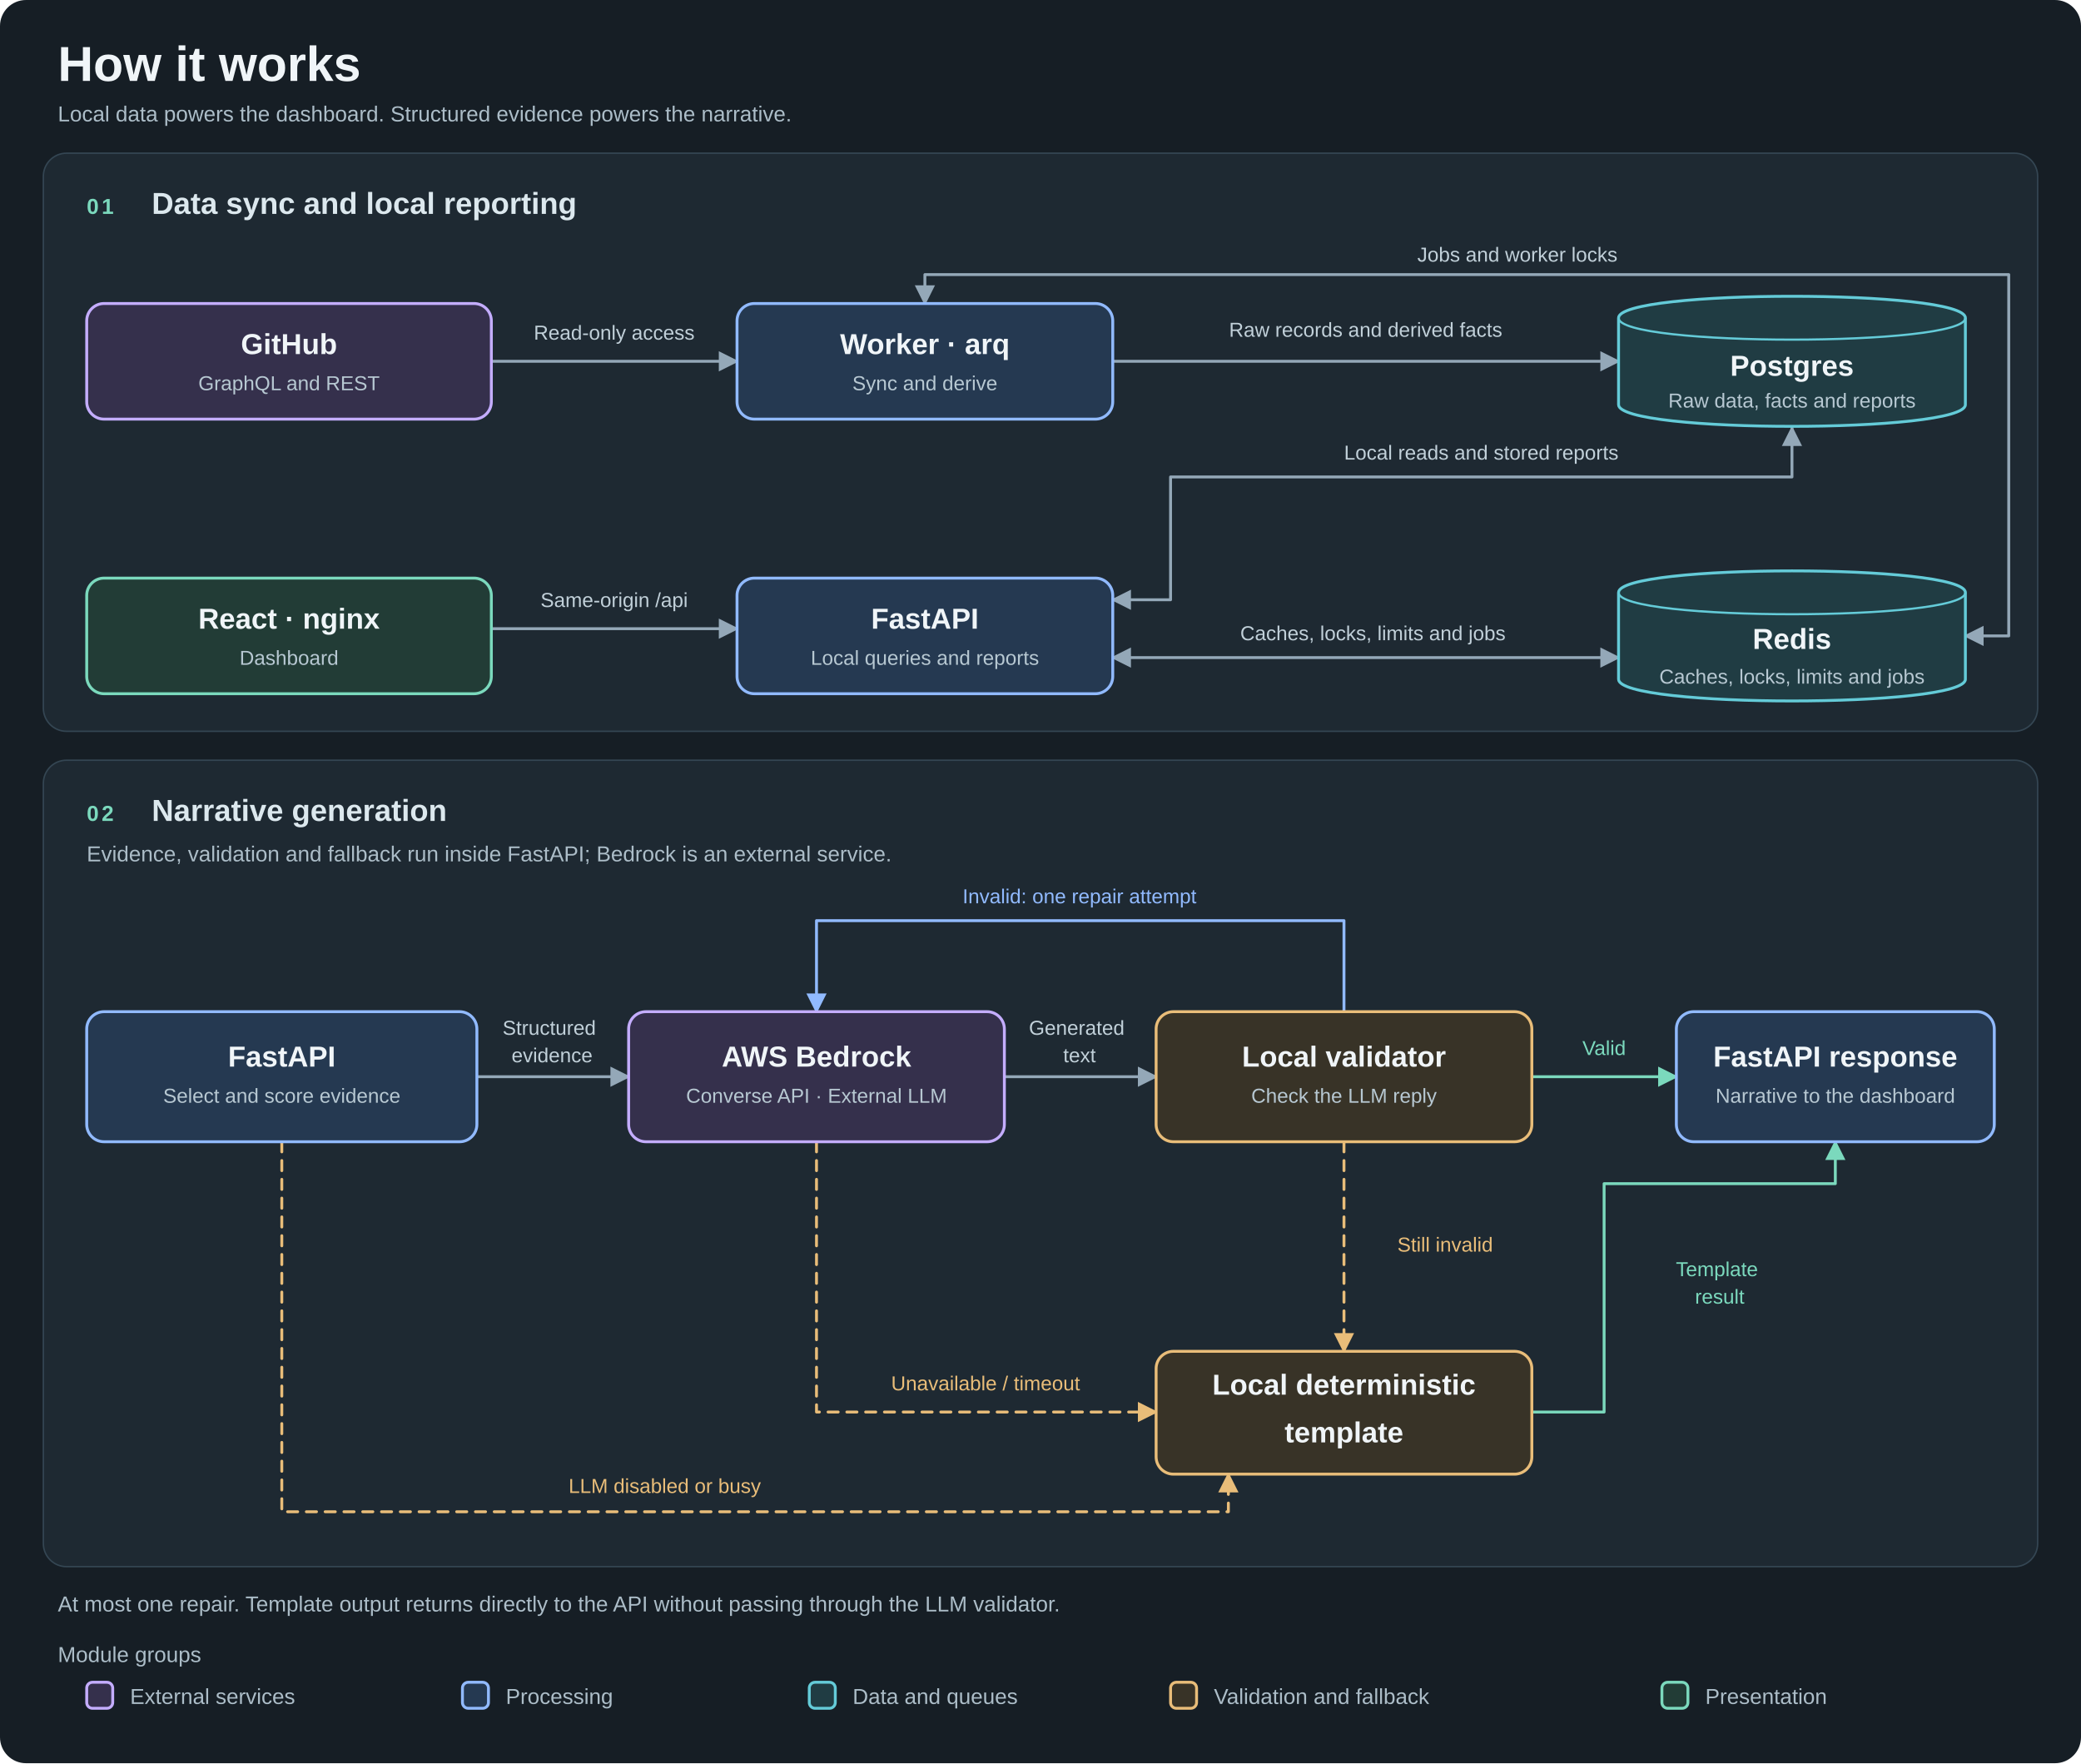
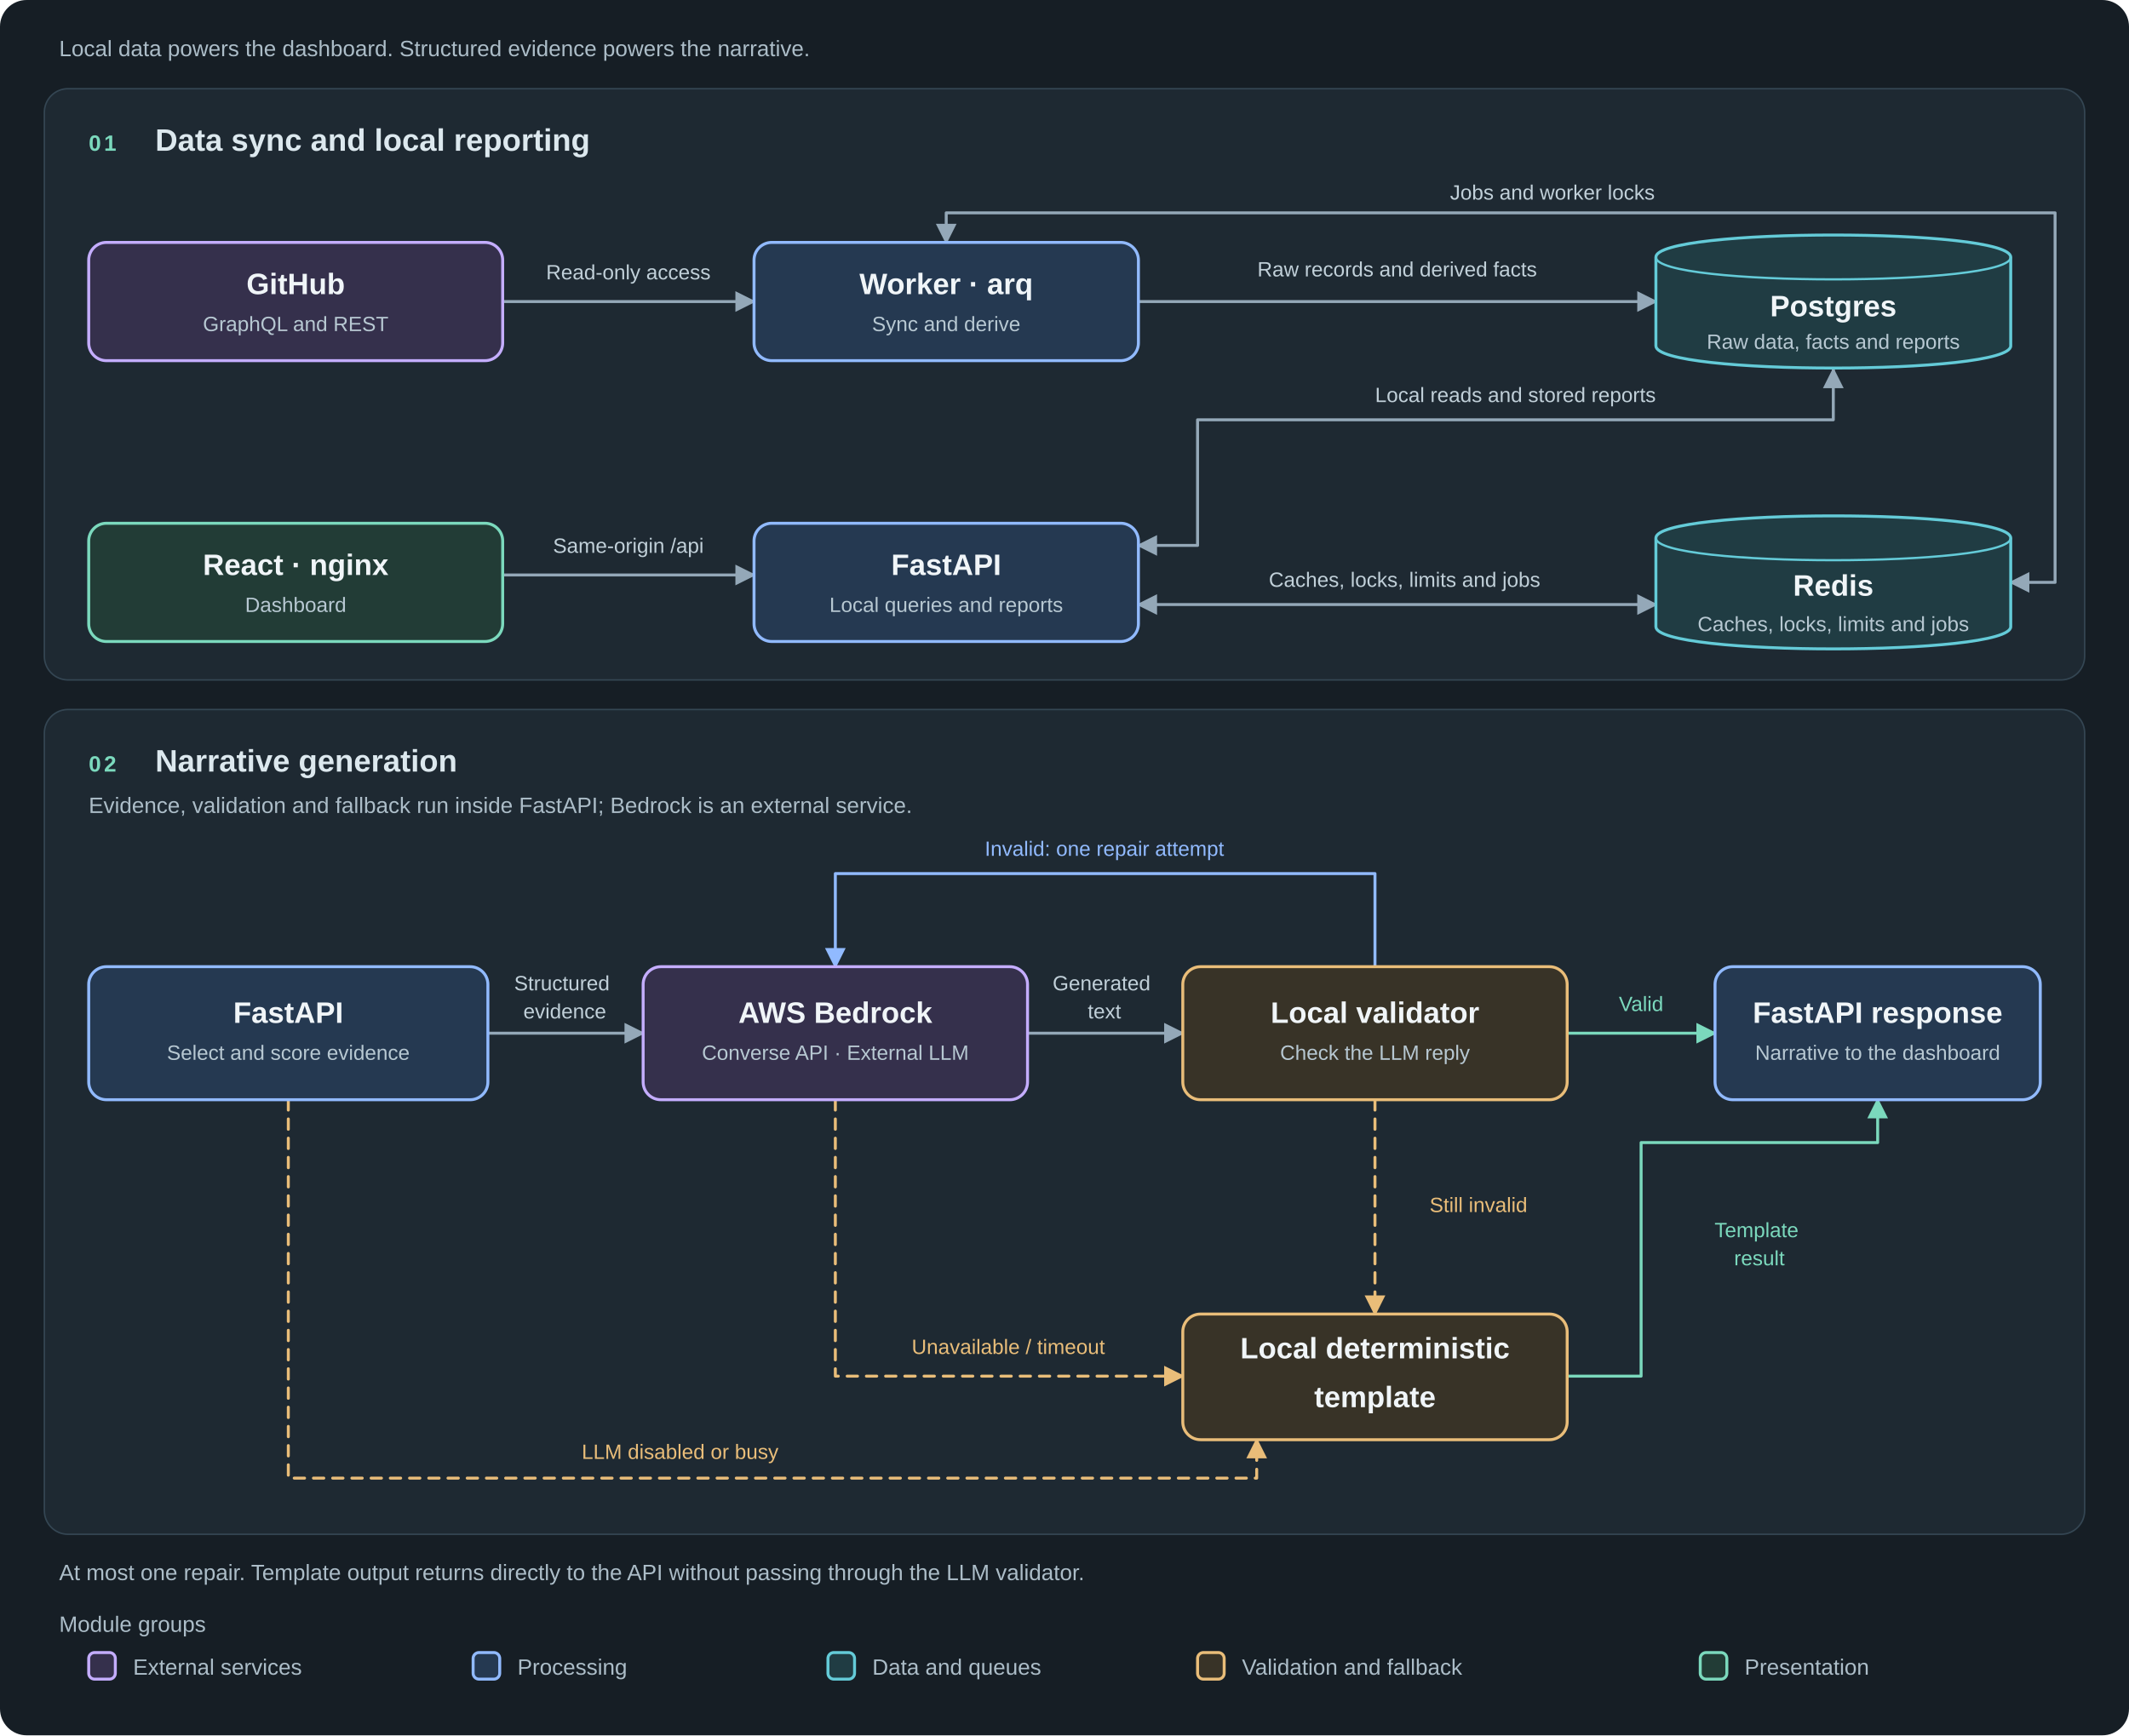
- <svg xmlns="http://www.w3.org/2000/svg" width="1440" height="1220" viewBox="0 0 1440 1220" role="img" aria-labelledby="title description">
+ <svg xmlns="http://www.w3.org/2000/svg" width="1440" height="1174" viewBox="0 46 1440 1174" role="img" aria-labelledby="title description">
  <defs>
    <marker id="arrow" viewBox="0 0 10 10" refX="9" refY="5" markerWidth="7" markerHeight="7" orient="auto-start-reverse">
      <path d="M 0 0 L 10 5 L 0 10 Z" fill="#94a8b8" />
    </marker>
    <marker id="success-arrow" viewBox="0 0 10 10" refX="9" refY="5" markerWidth="7" markerHeight="7" orient="auto-start-reverse">
      <path d="M 0 0 L 10 5 L 0 10 Z" fill="#7bd9bd" />
    </marker>
    <marker id="repair-arrow" viewBox="0 0 10 10" refX="9" refY="5" markerWidth="7" markerHeight="7" orient="auto-start-reverse">
      <path d="M 0 0 L 10 5 L 0 10 Z" fill="#91baff" />
    </marker>
    <marker id="fallback-arrow" viewBox="0 0 10 10" refX="9" refY="5" markerWidth="7" markerHeight="7" orient="auto-start-reverse">
      <path d="M 0 0 L 10 5 L 0 10 Z" fill="#e9bd79" />
    </marker>
    <style>
      text { font-family: "Segoe UI", Arial, sans-serif; }
-       .heading { fill: #f0f5f8; font-size: 34px; font-weight: 650; }
      .section { fill: #dce8ee; font-size: 21px; font-weight: 600; }
      .number { fill: #7bd9bd; font-size: 15px; font-weight: 700; letter-spacing: 2px; }
      .muted { fill: #acbdc8; font-size: 15px; }
      .node { fill: #26333e; stroke: #587080; stroke-width: 1.5; }
      .external { fill: #35304c; stroke: #c4adff; stroke-width: 2; }
      .processing { fill: #253951; stroke: #91baff; stroke-width: 2; }
      .storage { fill: #203c43; stroke: #64cbd8; stroke-width: 2; }
      .storage-rim { fill: none; stroke: #64cbd8; stroke-width: 1.5; }
      .presentation { fill: #223c36; stroke: #7bd9bd; stroke-width: 2; }
      .validation-fallback { fill: #383327; stroke: #e9bd79; stroke-width: 2; }
      .node-title { fill: #f0f5f8; font-size: 20px; font-weight: 600; text-anchor: middle; }
      .node-detail { fill: #b7c8d2; font-size: 14px; text-anchor: middle; }
      .edge { fill: none; stroke: #94a8b8; stroke-width: 2; stroke-linejoin: round; stroke-linecap: round; marker-end: url(#arrow); }
      .both { marker-start: url(#arrow); }
      .success { stroke: #7bd9bd; marker-end: url(#success-arrow); }
      .repair { stroke: #91baff; marker-end: url(#repair-arrow); }
      .fallback { stroke: #e9bd79; stroke-dasharray: 7 6; marker-end: url(#fallback-arrow); }
      .label { fill: #c1d0d9; font-size: 14px; text-anchor: middle; }
      .success-label { fill: #7bd9bd; }
      .repair-label { fill: #91baff; }
      .fallback-label { fill: #e9bd79; }
    </style>
  </defs>
-   <rect width="1440" height="1220" rx="18" fill="#161e25" />
-   <text class="heading" x="40" y="56">How it works</text>
+   <rect y="46" width="1440" height="1174" rx="18" fill="#161e25" />
  <text class="muted" x="40" y="84">Local data powers the dashboard. Structured evidence powers the narrative.</text>
  <rect x="30" y="106" width="1380" height="400" rx="16" fill="#1e2932" stroke="#344653" />
  <text class="number" x="60" y="148">01</text>
  <text class="section" x="105" y="148">Data sync and local reporting</text>
  <g id="github-worker">
    <path class="edge" d="M 340 250 H 510" />
    <text class="label" x="425" y="235">Read-only access</text>
  </g>
  <g id="worker-postgres">
    <path class="edge" d="M 770 250 H 1120" />
    <text class="label" x="945" y="233">Raw records and derived facts</text>
  </g>
  <g id="worker-redis">
    <path class="edge both" d="M 640 210 V 190 H 1390 V 440 H 1360" />
    <text class="label" x="1050" y="181">Jobs and worker locks</text>
  </g>
  <g id="web-api">
    <path class="edge" d="M 340 435 H 510" />
    <text class="label" x="425" y="420">Same-origin /api</text>
  </g>
  <g id="api-postgres">
    <path class="edge both" d="M 770 415 H 810 V 330 H 1240 V 296" />
    <text class="label" x="1025" y="318">Local reads and stored reports</text>
  </g>
  <g id="api-redis">
    <path class="edge both" d="M 770 455 H 1120" />
    <text class="label" x="950" y="443">Caches, locks, limits and jobs</text>
  </g>
  <g id="github">
    <rect class="node external" x="60" y="210" width="280" height="80" rx="12" />
    <text class="node-title" x="200" y="245">GitHub</text>
    <text class="node-detail" x="200" y="270">GraphQL and REST</text>
  </g>
  <g id="worker">
    <rect class="node processing" x="510" y="210" width="260" height="80" rx="12" />
    <text class="node-title" x="640" y="245">Worker · arq</text>
    <text class="node-detail" x="640" y="270">Sync and derive</text>
  </g>
  <g id="postgres">
    <path class="node storage" d="M 1120 220 C 1120 200 1360 200 1360 220 V 280 C 1360 300 1120 300 1120 280 Z" />
    <path class="storage-rim" d="M 1120 220 C 1120 240 1360 240 1360 220" />
    <text class="node-title" x="1240" y="260">Postgres</text>
    <text class="node-detail" x="1240" y="282">Raw data, facts and reports</text>
  </g>
  <g id="web">
    <rect class="node presentation" x="60" y="400" width="280" height="80" rx="12" />
    <text class="node-title" x="200" y="435">React · nginx</text>
    <text class="node-detail" x="200" y="460">Dashboard</text>
  </g>
  <g id="api">
    <rect class="node processing" x="510" y="400" width="260" height="80" rx="12" />
    <text class="node-title" x="640" y="435">FastAPI</text>
    <text class="node-detail" x="640" y="460">Local queries and reports</text>
  </g>
  <g id="redis">
    <path class="node storage" d="M 1120 410 C 1120 390 1360 390 1360 410 V 470 C 1360 490 1120 490 1120 470 Z" />
    <path class="storage-rim" d="M 1120 410 C 1120 430 1360 430 1360 410" />
    <text class="node-title" x="1240" y="449">Redis</text>
    <text class="node-detail" x="1240" y="473">Caches, locks, limits and jobs</text>
  </g>
  <rect x="30" y="526" width="1380" height="558" rx="16" fill="#1e2932" stroke="#344653" />
  <text class="number" x="60" y="568">02</text>
  <text class="section" x="105" y="568">Narrative generation</text>
  <text class="muted" x="60" y="596">Evidence, validation and fallback run inside FastAPI; Bedrock is an external service.</text>
  <g id="evidence-bedrock">
    <path class="edge" d="M 330 745 H 435" />
    <text class="label" x="382" y="716">
      <tspan x="382">Structured</tspan>
      <tspan x="382" dy="19">evidence</tspan>
    </text>
  </g>
  <g id="bedrock-validator">
    <path class="edge" d="M 695 745 H 800" />
    <text class="label" x="747" y="716">
      <tspan x="747">Generated</tspan>
      <tspan x="747" dy="19">text</tspan>
    </text>
  </g>
  <g id="validator-response">
    <path class="edge success" d="M 1060 745 H 1160" />
    <text class="label success-label" x="1110" y="730">Valid</text>
  </g>
  <g id="validator-repair">
    <path class="edge repair" d="M 930 700 V 637 H 565 V 700" />
    <text class="label repair-label" x="747" y="625">Invalid: one repair attempt</text>
  </g>
  <g id="validator-template">
    <path class="edge fallback" d="M 930 790 V 935" />
    <text class="label fallback-label" x="1000" y="866">Still invalid</text>
  </g>
  <g id="bedrock-template">
    <path class="edge fallback" d="M 565 790 V 977 H 800" />
    <text class="label fallback-label" x="682" y="962">Unavailable / timeout</text>
  </g>
  <g id="evidence-template">
    <path class="edge fallback" d="M 195 790 V 1046 H 850 V 1020" />
    <text class="label fallback-label" x="460" y="1033">LLM disabled or busy</text>
  </g>
  <g id="template-response">
    <path class="edge success" d="M 1060 977 H 1110 V 819 H 1270 V 790" />
    <text class="label success-label" x="1190" y="883">
      <tspan x="1190">Template</tspan>
      <tspan x="1190" dy="19">result</tspan>
    </text>
  </g>
  <g id="evidence">
    <rect class="node processing" x="60" y="700" width="270" height="90" rx="12" />
    <text class="node-title" x="195" y="738">FastAPI</text>
    <text class="node-detail" x="195" y="763">Select and score evidence</text>
  </g>
  <g id="bedrock">
    <rect class="node external" x="435" y="700" width="260" height="90" rx="12" />
    <text class="node-title" x="565" y="738">AWS Bedrock</text>
    <text class="node-detail" x="565" y="763">Converse API · External LLM</text>
  </g>
  <g id="validator">
    <rect class="node validation-fallback" x="800" y="700" width="260" height="90" rx="12" />
    <text class="node-title" x="930" y="738">Local validator</text>
    <text class="node-detail" x="930" y="763">Check the LLM reply</text>
  </g>
  <g id="response">
    <rect class="node processing" x="1160" y="700" width="220" height="90" rx="12" />
    <text class="node-title" x="1270" y="738">FastAPI response</text>
    <text class="node-detail" x="1270" y="763">Narrative to the dashboard</text>
  </g>
  <g id="template">
    <rect class="node validation-fallback" x="800" y="935" width="260" height="85" rx="12" />
    <text class="node-title" x="930" y="965">Local deterministic</text>
    <text class="node-title" x="930" y="998">template</text>
  </g>
  <text class="muted" x="40" y="1115">At most one repair. Template output returns directly to the API without passing through the LLM validator.</text>
  <g id="module-legend" aria-label="Module colors grouped by responsibility">
    <text class="muted" x="40" y="1150">Module groups</text>
    <rect class="external" x="60" y="1164" width="18" height="18" rx="4" />
    <text class="muted" x="90" y="1179">External services</text>
    <rect class="processing" x="320" y="1164" width="18" height="18" rx="4" />
    <text class="muted" x="350" y="1179">Processing</text>
    <rect class="storage" x="560" y="1164" width="18" height="18" rx="4" />
    <text class="muted" x="590" y="1179">Data and queues</text>
    <rect class="validation-fallback" x="810" y="1164" width="18" height="18" rx="4" />
    <text class="muted" x="840" y="1179">Validation and fallback</text>
    <rect class="presentation" x="1150" y="1164" width="18" height="18" rx="4" />
    <text class="muted" x="1180" y="1179">Presentation</text>
  </g>
</svg>
